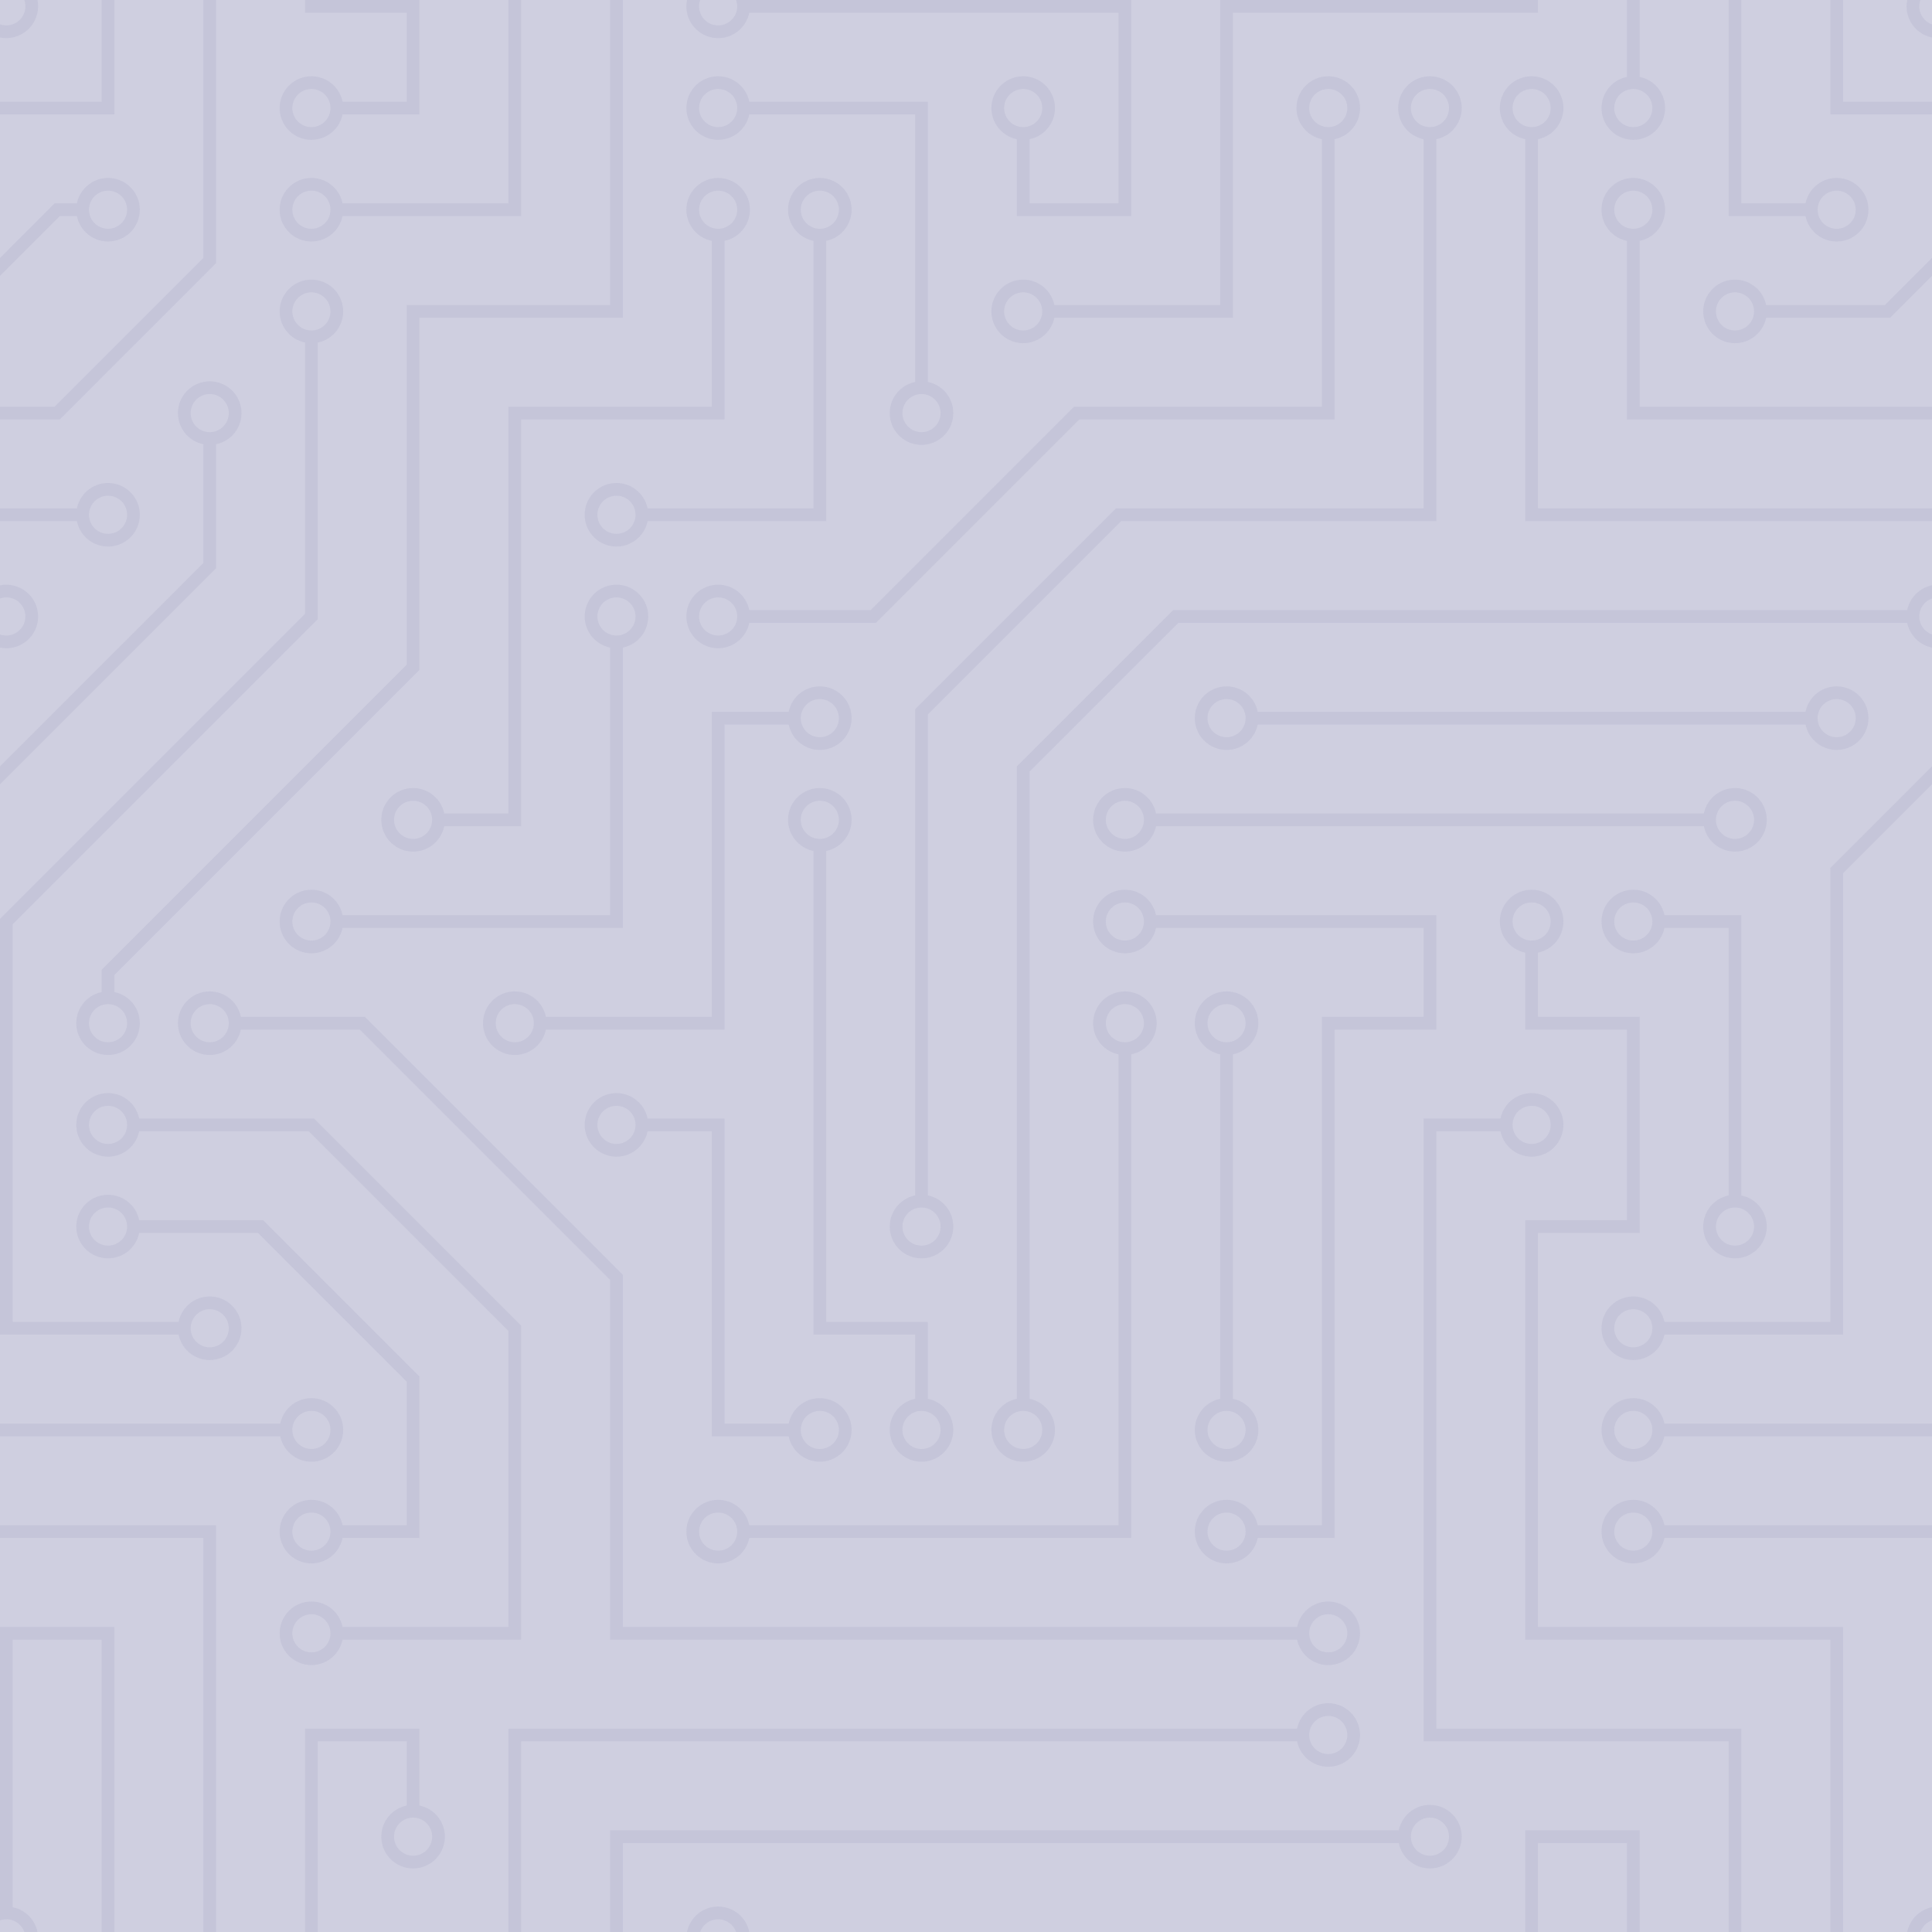
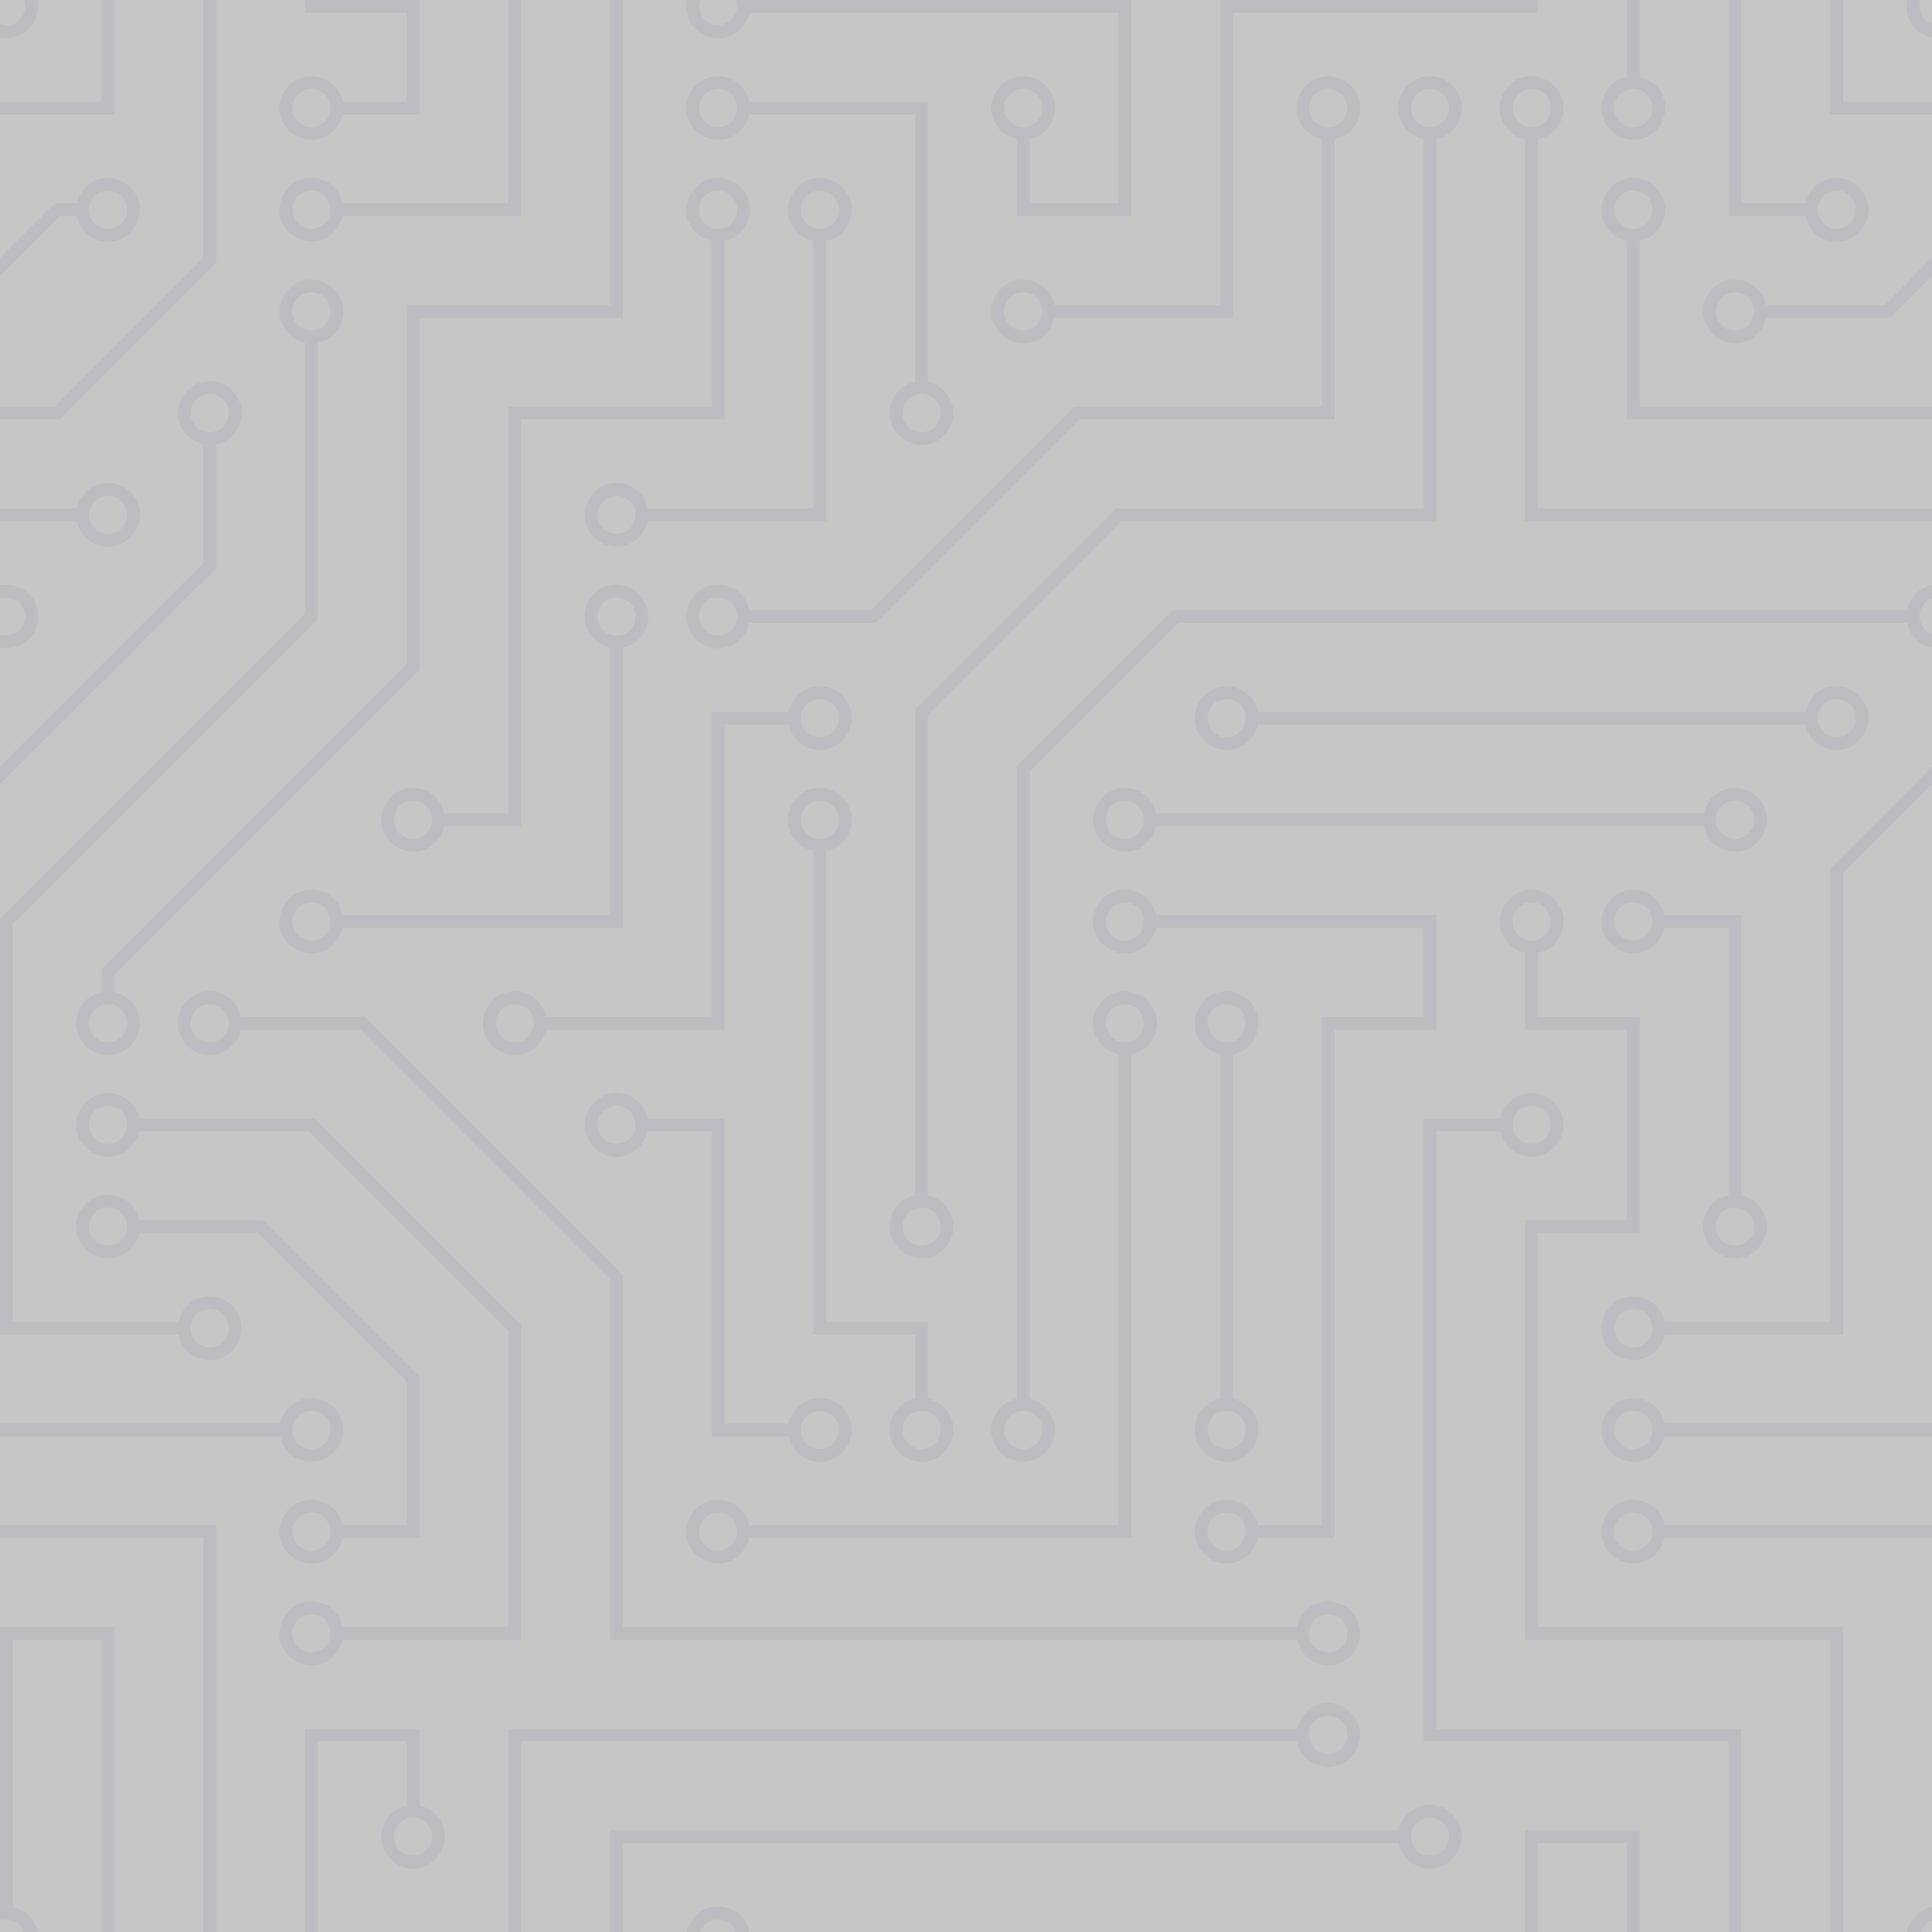
- <svg xmlns="http://www.w3.org/2000/svg" viewBox="0 0 304 304" width="304" height="304">
-   <rect width="100%" height="100%" fill="#CFCFE0" />
-   <path fill="#64659C" fill-opacity="0.1" d="M44.1 224a5 5 0 1 1 0 2H0v-2h44.1zm160 48a5 5 0 1 1 0 2H82v-2h122.1zm57.8-46a5 5 0 1 1 0-2H304v2h-42.1zm0 16a5 5 0 1 1 0-2H304v2h-42.1zm6.2-114a5 5 0 1 1 0 2h-86.2a5 5 0 1 1 0-2h86.2zm-256-48a5 5 0 1 1 0 2H0v-2h12.1zm185.8 34a5 5 0 1 1 0-2h86.2a5 5 0 1 1 0 2h-86.2zM258 12.1a5 5 0 1 1-2 0V0h2v12.1zm-64 208a5 5 0 1 1-2 0v-54.2a5 5 0 1 1 2 0v54.2zm48-198.2V80h62v2h-64V21.9a5 5 0 1 1 2 0zm16 16V64h46v2h-48V37.9a5 5 0 1 1 2 0zm-128 96V208h16v12.1a5 5 0 1 1-2 0V210h-16v-76.1a5 5 0 1 1 2 0zm-5.9-21.9a5 5 0 1 1 0 2H114v48H85.9a5 5 0 1 1 0-2H112v-48h12.1zm-6.2 130a5 5 0 1 1 0-2H176v-74.1a5 5 0 1 1 2 0V242h-60.1zm-16-64a5 5 0 1 1 0-2H114v48h10.1a5 5 0 1 1 0 2H112v-48h-10.1zM66 284.1a5 5 0 1 1-2 0V274H50v30h-2v-32h18v12.1zM236.1 176a5 5 0 1 1 0 2H226v94h48v32h-2v-30h-48v-98h12.1zm25.8-30a5 5 0 1 1 0-2H274v44.1a5 5 0 1 1-2 0V146h-10.1zm-64 96a5 5 0 1 1 0-2H208v-80h16v-14h-42.1a5 5 0 1 1 0-2H226v18h-16v80h-12.1zm86.2-210a5 5 0 1 1 0 2H272V0h2v32h10.1zM98 101.9V146H53.9a5 5 0 1 1 0-2H96v-42.1a5 5 0 1 1 2 0zM53.9 34a5 5 0 1 1 0-2H80V0h2v34H53.9zm60.1 3.9V66H82v64H69.9a5 5 0 1 1 0-2H80V64h32V37.9a5 5 0 1 1 2 0zM101.9 82a5 5 0 1 1 0-2H128V37.9a5 5 0 1 1 2 0V82h-28.1zm16-64a5 5 0 1 1 0-2H146v44.1a5 5 0 1 1-2 0V18h-26.1zm102.2 270a5 5 0 1 1 0 2H98v14h-2v-16h124.1zM242 149.9V160h16v34h-16v62h48v48h-2v-46h-48v-66h16v-30h-16v-12.1a5 5 0 1 1 2 0zM53.9 18a5 5 0 1 1 0-2H64V2H48V0h18v18H53.9zm112 32a5 5 0 1 1 0-2H192V0h50v2h-48v48h-28.1zm-48-48a5 5 0 0 1-9.8-2h2.07a3 3 0 1 0 5.66 0H178v34h-18V21.9a5 5 0 1 1 2 0V32h14V2h-58.1zm0 96a5 5 0 1 1 0-2H137l32-32h39V21.9a5 5 0 1 1 2 0V66h-40.17l-32 32H117.9zm28.1 90.1a5 5 0 1 1-2 0v-76.51L175.59 80H224V21.9a5 5 0 1 1 2 0V82h-49.59L146 112.41v75.69zm16 32a5 5 0 1 1-2 0v-99.51L184.59 96H300.1a5 5 0 0 1 3.9-3.9v2.07a3 3 0 0 0 0 5.66v2.07a5 5 0 0 1-3.9-3.9H185.41L162 121.41v98.69zm-144-64a5 5 0 1 1-2 0v-3.51l48-48V48h32V0h2v50H66v55.41l-48 48v2.69zM50 53.9v43.51l-48 48V208h26.1a5 5 0 1 1 0 2H0v-65.41l48-48V53.9a5 5 0 1 1 2 0zm-16 16V89.41l-34 34v-2.82l32-32V69.9a5 5 0 1 1 2 0zM12.1 32a5 5 0 1 1 0 2H9.41L0 43.41V40.6L8.59 32h3.51zm265.8 18a5 5 0 1 1 0-2h18.69l7.41-7.41v2.82L297.41 50H277.9zm-16 160a5 5 0 1 1 0-2H288v-71.41l16-16v2.82l-14 14V210h-28.1zm-208 32a5 5 0 1 1 0-2H64v-22.59L40.59 194H21.9a5 5 0 1 1 0-2H41.41L66 216.59V242H53.9zm150.2 14a5 5 0 1 1 0 2H96v-56.6L56.6 162H37.9a5 5 0 1 1 0-2h19.5L98 200.6V256h106.1zm-150.2 2a5 5 0 1 1 0-2H80v-46.59L48.59 178H21.9a5 5 0 1 1 0-2H49.41L82 208.59V258H53.9zM34 39.8v1.61L9.41 66H0v-2h8.59L32 40.59V0h2v39.8zM2 300.1a5 5 0 0 1 3.9 3.9H3.83A3 3 0 0 0 0 302.17V256h18v48h-2v-46H2v42.1zM34 241v63h-2v-62H0v-2h34v1zM17 18H0v-2h16V0h2v18h-1zm273-2h14v2h-16V0h2v16zm-32 273v15h-2v-14h-14v14h-2v-16h18v1zM0 92.1A5.02 5.02 0 0 1 6 97a5 5 0 0 1-6 4.9v-2.07a3 3 0 1 0 0-5.66V92.1zM80 272h2v32h-2v-32zm37.9 32h-2.07a3 3 0 0 0-5.66 0h-2.07a5 5 0 0 1 9.8 0zM5.9 0A5.02 5.02 0 0 1 0 5.9V3.83A3 3 0 0 0 3.83 0H5.9zm294.2 0h2.07A3 3 0 0 0 304 3.83V5.9a5 5 0 0 1-3.9-5.9zm3.9 300.1v2.07a3 3 0 0 0-1.83 1.83h-2.07a5 5 0 0 1 3.9-3.9zM97 100a3 3 0 1 0 0-6 3 3 0 0 0 0 6zm0-16a3 3 0 1 0 0-6 3 3 0 0 0 0 6zm16 16a3 3 0 1 0 0-6 3 3 0 0 0 0 6zm16 16a3 3 0 1 0 0-6 3 3 0 0 0 0 6zm0 16a3 3 0 1 0 0-6 3 3 0 0 0 0 6zm-48 32a3 3 0 1 0 0-6 3 3 0 0 0 0 6zm16 16a3 3 0 1 0 0-6 3 3 0 0 0 0 6zm32 48a3 3 0 1 0 0-6 3 3 0 0 0 0 6zm-16 16a3 3 0 1 0 0-6 3 3 0 0 0 0 6zm32-16a3 3 0 1 0 0-6 3 3 0 0 0 0 6zm0-32a3 3 0 1 0 0-6 3 3 0 0 0 0 6zm16 32a3 3 0 1 0 0-6 3 3 0 0 0 0 6zm32 16a3 3 0 1 0 0-6 3 3 0 0 0 0 6zm0-16a3 3 0 1 0 0-6 3 3 0 0 0 0 6zm-16-64a3 3 0 1 0 0-6 3 3 0 0 0 0 6zm16 0a3 3 0 1 0 0-6 3 3 0 0 0 0 6zm16 96a3 3 0 1 0 0-6 3 3 0 0 0 0 6zm0 16a3 3 0 1 0 0-6 3 3 0 0 0 0 6zm16 16a3 3 0 1 0 0-6 3 3 0 0 0 0 6zm16-144a3 3 0 1 0 0-6 3 3 0 0 0 0 6zm0 32a3 3 0 1 0 0-6 3 3 0 0 0 0 6zm16-32a3 3 0 1 0 0-6 3 3 0 0 0 0 6zm16-16a3 3 0 1 0 0-6 3 3 0 0 0 0 6zm-96 0a3 3 0 1 0 0-6 3 3 0 0 0 0 6zm0 16a3 3 0 1 0 0-6 3 3 0 0 0 0 6zm16-32a3 3 0 1 0 0-6 3 3 0 0 0 0 6zm96 0a3 3 0 1 0 0-6 3 3 0 0 0 0 6zm-16-64a3 3 0 1 0 0-6 3 3 0 0 0 0 6zm16-16a3 3 0 1 0 0-6 3 3 0 0 0 0 6zm-32 0a3 3 0 1 0 0-6 3 3 0 0 0 0 6zm0-16a3 3 0 1 0 0-6 3 3 0 0 0 0 6zm-16 0a3 3 0 1 0 0-6 3 3 0 0 0 0 6zm-16 0a3 3 0 1 0 0-6 3 3 0 0 0 0 6zm-16 0a3 3 0 1 0 0-6 3 3 0 0 0 0 6zM49 36a3 3 0 1 0 0-6 3 3 0 0 0 0 6zm-32 0a3 3 0 1 0 0-6 3 3 0 0 0 0 6zm32 16a3 3 0 1 0 0-6 3 3 0 0 0 0 6zM33 68a3 3 0 1 0 0-6 3 3 0 0 0 0 6zm16-48a3 3 0 1 0 0-6 3 3 0 0 0 0 6zm0 240a3 3 0 1 0 0-6 3 3 0 0 0 0 6zm16 32a3 3 0 1 0 0-6 3 3 0 0 0 0 6zm-16-64a3 3 0 1 0 0-6 3 3 0 0 0 0 6zm0 16a3 3 0 1 0 0-6 3 3 0 0 0 0 6zm-16-32a3 3 0 1 0 0-6 3 3 0 0 0 0 6zm80-176a3 3 0 1 0 0-6 3 3 0 0 0 0 6zm16 0a3 3 0 1 0 0-6 3 3 0 0 0 0 6zm-16-16a3 3 0 1 0 0-6 3 3 0 0 0 0 6zm32 48a3 3 0 1 0 0-6 3 3 0 0 0 0 6zm16-16a3 3 0 1 0 0-6 3 3 0 0 0 0 6zm0-32a3 3 0 1 0 0-6 3 3 0 0 0 0 6zm112 176a3 3 0 1 0 0-6 3 3 0 0 0 0 6zm-16 16a3 3 0 1 0 0-6 3 3 0 0 0 0 6zm0 16a3 3 0 1 0 0-6 3 3 0 0 0 0 6zm0 16a3 3 0 1 0 0-6 3 3 0 0 0 0 6zM17 180a3 3 0 1 0 0-6 3 3 0 0 0 0 6zm0 16a3 3 0 1 0 0-6 3 3 0 0 0 0 6zm0-32a3 3 0 1 0 0-6 3 3 0 0 0 0 6zm16 0a3 3 0 1 0 0-6 3 3 0 0 0 0 6zM17 84a3 3 0 1 0 0-6 3 3 0 0 0 0 6zm32 64a3 3 0 1 0 0-6 3 3 0 0 0 0 6zm16-16a3 3 0 1 0 0-6 3 3 0 0 0 0 6z" />
+ <svg xmlns="http://www.w3.org/2000/svg" version="1.1" id="Livello_1" x="0px" y="0px" width="304px" height="304px" viewBox="0 0 304 304" style="enable-background:new 0 0 304 304;" xml:space="preserve">
+   <style type="text/css">
+ 	.background {
+ 		fill:#C6C6C6;
+ 		animation: background-anim 3s;
+ 	}
+ 	
+ 	.illustration {
+ 		fill:#62639A;
+ 		fill-opacity:0.1;
+ 		animation: illustration-anim 3s;
+ 	}
+ 
+ 	@keyframes	background-anim{
+ 		0% 		{fill:#C6C6C6;}
+ 		60%    	{fill:#CFCFCF}
+ 		100% 	{fill:#C6C6C6;}
+ 	}
+ 
+ 	@keyframes	illustration-anim{
+ 		0% 		{fill:#62639A; fill-opacity:0.1;}
+ 		60%    	{fill:#FFF; fill-opacity:0.5;}
+ 		80%    	{fill-opacity:0.1;}
+ 		100% 	{fill:#62639A}
+ 	}
+ 
+ </style>
+   <rect y="0" class="background" width="304" height="304" />
+   <path class="illustration" d="M44.1,224c0.6-2.7,3.2-4.5,5.9-3.9c2.7,0.6,4.5,3.2,3.9,5.9s-3.2,4.5-5.9,3.9c-2-0.4-3.5-1.9-3.9-3.9H0v-2H44.1  z M204.1,272c0.6-2.7,3.2-4.5,5.9-3.9c2.7,0.6,4.5,3.2,3.9,5.9c-0.6,2.7-3.2,4.5-5.9,3.9c-2-0.4-3.5-1.9-3.9-3.9H82v-2H204.1z   M261.9,226c-0.6,2.7-3.2,4.5-5.9,3.9c-2.7-0.6-4.5-3.2-3.9-5.9c0.6-2.7,3.2-4.5,5.9-3.9c2,0.4,3.5,1.9,3.9,3.9H304v2H261.9z   M261.9,242c-0.6,2.7-3.2,4.5-5.9,3.9c-2.7-0.6-4.5-3.2-3.9-5.9c0.6-2.7,3.2-4.5,5.9-3.9c2,0.4,3.5,1.9,3.9,3.9H304v2H261.9z   M268.1,128c0.6-2.7,3.2-4.5,5.9-3.9s4.5,3.2,3.9,5.9c-0.6,2.7-3.2,4.5-5.9,3.9c-2-0.4-3.5-1.9-3.9-3.9h-86.2  c-0.6,2.7-3.2,4.5-5.9,3.9c-2.7-0.6-4.5-3.2-3.9-5.9c0.6-2.7,3.2-4.5,5.9-3.9c2,0.4,3.5,1.9,3.9,3.9H268.1z M12.1,80  c0.6-2.7,3.2-4.5,5.9-3.9s4.5,3.2,3.9,5.9c-0.6,2.7-3.2,4.5-5.9,3.9c-2-0.4-3.5-1.9-3.9-3.9H0v-2C0,80,12.1,80,12.1,80z M197.9,114  c-0.6,2.7-3.2,4.5-5.9,3.9c-2.7-0.6-4.5-3.2-3.9-5.9c0.6-2.7,3.2-4.5,5.9-3.9c2,0.4,3.5,1.9,3.9,3.9h86.2c0.6-2.7,3.2-4.5,5.9-3.9  s4.5,3.2,3.9,5.9c-0.6,2.7-3.2,4.5-5.9,3.9c-2-0.4-3.5-1.9-3.9-3.9H197.9z M258,12.1c2.7,0.6,4.5,3.2,3.9,5.9  c-0.6,2.7-3.2,4.5-5.9,3.9c-2.7-0.6-4.5-3.2-3.9-5.9c0.4-2,1.9-3.5,3.9-3.9V0h2V12.1z M194,220.1c2.7,0.6,4.5,3.2,3.9,5.9  c-0.6,2.7-3.2,4.5-5.9,3.9c-2.7-0.6-4.5-3.2-3.9-5.9c0.4-2,1.9-3.5,3.9-3.9v-54.2c-2.7-0.6-4.5-3.2-3.9-5.9c0.6-2.7,3.2-4.5,5.9-3.9  c2.7,0.6,4.5,3.2,3.9,5.9c-0.4,2-1.9,3.5-3.9,3.9V220.1z M242,21.9V80h62v2h-64V21.9c-2.7-0.6-4.5-3.2-3.9-5.9  c0.6-2.7,3.2-4.5,5.9-3.9c2.7,0.6,4.5,3.2,3.9,5.9C245.5,20,244,21.5,242,21.9z M258,37.9V64h46v2h-48V37.9  c-2.7-0.6-4.5-3.2-3.9-5.9c0.6-2.7,3.2-4.5,5.9-3.9c2.7,0.6,4.5,3.2,3.9,5.9C261.5,36,260,37.5,258,37.9z M130,133.9V208h16v12.1  c2.7,0.6,4.5,3.2,3.9,5.9c-0.6,2.7-3.2,4.5-5.9,3.9c-2.7-0.6-4.5-3.2-3.9-5.9c0.4-2,1.9-3.5,3.9-3.9V210h-16v-76.1  c-2.7-0.6-4.5-3.2-3.9-5.9c0.6-2.7,3.2-4.5,5.9-3.9c2.7,0.6,4.5,3.2,3.9,5.9C133.5,132,132,133.5,130,133.9L130,133.9z M124.1,112  c0.6-2.7,3.2-4.5,5.9-3.9c2.7,0.6,4.5,3.2,3.9,5.9c-0.6,2.7-3.2,4.5-5.9,3.9c-2-0.4-3.5-1.9-3.9-3.9H114v48H85.9  c-0.6,2.7-3.2,4.5-5.9,3.9c-2.7-0.6-4.5-3.2-3.9-5.9s3.2-4.5,5.9-3.9c2,0.4,3.5,1.9,3.9,3.9H112v-48C112,112,124.1,112,124.1,112z   M117.9,242c-0.6,2.7-3.2,4.5-5.9,3.9c-2.7-0.6-4.5-3.2-3.9-5.9s3.2-4.5,5.9-3.9c2,0.4,3.5,1.9,3.9,3.9H176v-74.1  c-2.7-0.6-4.5-3.2-3.9-5.9c0.6-2.7,3.2-4.5,5.9-3.9c2.7,0.6,4.5,3.2,3.9,5.9c-0.4,2-1.9,3.5-3.9,3.9V242H117.9z M101.9,178  c-0.6,2.7-3.2,4.5-5.9,3.9c-2.7-0.6-4.5-3.2-3.9-5.9s3.2-4.5,5.9-3.9c2,0.4,3.5,1.9,3.9,3.9H114v48h10.1c0.6-2.7,3.2-4.5,5.9-3.9  c2.7,0.6,4.5,3.2,3.9,5.9c-0.6,2.7-3.2,4.5-5.9,3.9c-2-0.4-3.5-1.9-3.9-3.9H112v-48H101.9z M66,284.1c2.7,0.6,4.5,3.2,3.9,5.9  s-3.2,4.5-5.9,3.9c-2.7-0.6-4.5-3.2-3.9-5.9c0.4-2,1.9-3.5,3.9-3.9V274H50v30h-2v-32h18V284.1z M236.1,176c0.6-2.7,3.2-4.5,5.9-3.9  c2.7,0.6,4.5,3.2,3.9,5.9c-0.6,2.7-3.2,4.5-5.9,3.9c-2-0.4-3.5-1.9-3.9-3.9H226v94h48v32h-2v-30h-48v-98H236.1z M261.9,146  c-0.6,2.7-3.2,4.5-5.9,3.9c-2.7-0.6-4.5-3.2-3.9-5.9c0.6-2.7,3.2-4.5,5.9-3.9c2,0.4,3.5,1.9,3.9,3.9H274v44.1  c2.7,0.6,4.5,3.2,3.9,5.9c-0.6,2.7-3.2,4.5-5.9,3.9c-2.7-0.6-4.5-3.2-3.9-5.9c0.4-2,1.9-3.5,3.9-3.9V146H261.9z M197.9,242  c-0.6,2.7-3.2,4.5-5.9,3.9c-2.7-0.6-4.5-3.2-3.9-5.9c0.6-2.7,3.2-4.5,5.9-3.9c2,0.4,3.5,1.9,3.9,3.9H208v-80h16v-14h-42.1  c-0.6,2.7-3.2,4.5-5.9,3.9c-2.7-0.6-4.5-3.2-3.9-5.9c0.6-2.7,3.2-4.5,5.9-3.9c2,0.4,3.5,1.9,3.9,3.9H226v18h-16v80H197.9z M284.1,32  c0.6-2.7,3.2-4.5,5.9-3.9s4.5,3.2,3.9,5.9c-0.6,2.7-3.2,4.5-5.9,3.9c-2-0.4-3.5-1.9-3.9-3.9H272V0h2v32H284.1L284.1,32z M98,101.9  V146H53.9c-0.6,2.7-3.2,4.5-5.9,3.9c-2.7-0.6-4.5-3.2-3.9-5.9s3.2-4.5,5.9-3.9c2,0.4,3.5,1.9,3.9,3.9H96v-42.1  c-2.7-0.6-4.5-3.2-3.9-5.9s3.2-4.5,5.9-3.9s4.5,3.2,3.9,5.9C101.5,100,100,101.5,98,101.9z M53.9,34c-0.6,2.7-3.2,4.5-5.9,3.9  s-4.5-3.2-3.9-5.9s3.2-4.5,5.9-3.9c2,0.4,3.5,1.9,3.9,3.9H80V0h2v34H53.9z M114,37.9V66H82v64H69.9c-0.6,2.7-3.2,4.5-5.9,3.9  c-2.7-0.6-4.5-3.2-3.9-5.9s3.2-4.5,5.9-3.9c2,0.4,3.5,1.9,3.9,3.9H80V64h32V37.9c-2.7-0.6-4.5-3.2-3.9-5.9s3.2-4.5,5.9-3.9  c2.7,0.6,4.5,3.2,3.9,5.9C117.5,36,116,37.5,114,37.9z M101.9,82c-0.6,2.7-3.2,4.5-5.9,3.9s-4.5-3.2-3.9-5.9s3.2-4.5,5.9-3.9  c2,0.4,3.5,1.9,3.9,3.9H128V37.9c-2.7-0.6-4.5-3.2-3.9-5.9s3.2-4.5,5.9-3.9c2.7,0.6,4.5,3.2,3.9,5.9c-0.4,2-1.9,3.5-3.9,3.9V82  H101.9z M117.9,18c-0.6,2.7-3.2,4.5-5.9,3.9s-4.5-3.2-3.9-5.9s3.2-4.5,5.9-3.9c2,0.4,3.5,1.9,3.9,3.9H146v44.1  c2.7,0.6,4.5,3.2,3.9,5.9c-0.6,2.7-3.2,4.5-5.9,3.9s-4.5-3.2-3.9-5.9c0.4-2,1.9-3.5,3.9-3.9V18H117.9z M220.1,288  c0.6-2.7,3.2-4.5,5.9-3.9c2.7,0.6,4.5,3.2,3.9,5.9c-0.6,2.7-3.2,4.5-5.9,3.9c-2-0.4-3.5-1.9-3.9-3.9H98v14h-2v-16H220.1z M242,149.9  V160h16v34h-16v62h48v48h-2v-46h-48v-66h16v-30h-16v-12.1c-2.7-0.6-4.5-3.2-3.9-5.9c0.6-2.7,3.2-4.5,5.9-3.9  c2.7,0.6,4.5,3.2,3.9,5.9C245.5,148,244,149.5,242,149.9z M53.9,18c-0.6,2.7-3.2,4.5-5.9,3.9s-4.5-3.2-3.9-5.9s3.2-4.5,5.9-3.9  c2,0.4,3.5,1.9,3.9,3.9H64V2H48V0h18v18H53.9z M165.9,50c-0.6,2.7-3.2,4.5-5.9,3.9c-2.7-0.6-4.5-3.2-3.9-5.9  c0.6-2.7,3.2-4.5,5.9-3.9c2,0.4,3.5,1.9,3.9,3.9H192V0h50v2h-48v48H165.9z M117.9,2c-0.6,2.7-3.2,4.5-5.9,3.9s-4.5-3.2-3.9-5.9h2.1  c-0.5,1.6,0.3,3.3,1.8,3.8s3.3-0.3,3.8-1.8c0.2-0.6,0.2-1.3,0-2H178v34h-18V21.9c-2.7-0.6-4.5-3.2-3.9-5.9c0.6-2.7,3.2-4.5,5.9-3.9  c2.7,0.6,4.5,3.2,3.9,5.9c-0.4,2-1.9,3.5-3.9,3.9V32h14V2C176,2,117.9,2,117.9,2z M117.9,98c-0.6,2.7-3.2,4.5-5.9,3.9  s-4.5-3.2-3.9-5.9s3.2-4.5,5.9-3.9c2,0.4,3.5,1.9,3.9,3.9H137l32-32h39V21.9c-2.7-0.6-4.5-3.2-3.9-5.9c0.6-2.7,3.2-4.5,5.9-3.9  c2.7,0.6,4.5,3.2,3.9,5.9c-0.4,2-1.9,3.5-3.9,3.9V66h-40.2l-32,32C137.8,98,117.9,98,117.9,98z M146,188.1c2.7,0.6,4.5,3.2,3.9,5.9  c-0.6,2.7-3.2,4.5-5.9,3.9c-2.7-0.6-4.5-3.2-3.9-5.9c0.4-2,1.9-3.5,3.9-3.9v-76.5L175.6,80H224V21.9c-2.7-0.6-4.5-3.2-3.9-5.9  c0.6-2.7,3.2-4.5,5.9-3.9c2.7,0.6,4.5,3.2,3.9,5.9c-0.4,2-1.9,3.5-3.9,3.9V82h-49.6L146,112.4V188.1z M162,220.1  c2.7,0.6,4.5,3.2,3.9,5.9c-0.6,2.7-3.2,4.5-5.9,3.9c-2.7-0.6-4.5-3.2-3.9-5.9c0.4-2,1.9-3.5,3.9-3.9v-99.5L184.6,96h115.5  c0.4-2,1.9-3.5,3.9-3.9v2.1c-1.6,0.5-2.4,2.3-1.8,3.8c0.3,0.9,1,1.5,1.8,1.8v2.1c-2-0.4-3.5-1.9-3.9-3.9H185.4L162,121.4V220.1z   M18,156.1c2.7,0.6,4.5,3.2,3.9,5.9c-0.6,2.7-3.2,4.5-5.9,3.9c-2.7-0.6-4.5-3.2-3.9-5.9c0.4-2,1.9-3.5,3.9-3.9v-3.5l48-48V48h32V0h2  v50H66v55.4l-48,48V156.1z M50,53.9v43.5l-48,48V208h26.1c0.6-2.7,3.2-4.5,5.9-3.9c2.7,0.6,4.5,3.2,3.9,5.9s-3.2,4.5-5.9,3.9  c-2-0.4-3.5-1.9-3.9-3.9H0v-65.4l48-48V53.9c-2.7-0.6-4.5-3.2-3.9-5.9s3.2-4.5,5.9-3.9s4.5,3.2,3.9,5.9C53.5,52,52,53.5,50,53.9z   M34,69.9v19.5l-34,34v-2.8l32-32V69.9c-2.7-0.6-4.5-3.2-3.9-5.9c0.6-2.7,3.2-4.5,5.9-3.9s4.5,3.2,3.9,5.9C37.5,68,36,69.5,34,69.9z   M12.1,32c0.6-2.7,3.2-4.5,5.9-3.9s4.5,3.2,3.9,5.9c-0.6,2.7-3.2,4.5-5.9,3.9c-2-0.4-3.5-1.9-3.9-3.9H9.4L0,43.4v-2.8L8.6,32H12.1z   M277.9,50c-0.6,2.7-3.2,4.5-5.9,3.9s-4.5-3.2-3.9-5.9c0.6-2.7,3.2-4.5,5.9-3.9c2,0.4,3.5,1.9,3.9,3.9h18.7l7.4-7.4v2.8l-6.6,6.6  H277.9z M261.9,210c-0.6,2.7-3.2,4.5-5.9,3.9c-2.7-0.6-4.5-3.2-3.9-5.9c0.6-2.7,3.2-4.5,5.9-3.9c2,0.4,3.5,1.9,3.9,3.9H288v-71.4  l16-16v2.8l-14,14V210H261.9z M53.9,242c-0.6,2.7-3.2,4.5-5.9,3.9c-2.7-0.6-4.5-3.2-3.9-5.9s3.2-4.5,5.9-3.9c2,0.4,3.5,1.9,3.9,3.9  H64v-22.6L40.6,194H21.9c-0.6,2.7-3.2,4.5-5.9,3.9c-2.7-0.6-4.5-3.2-3.9-5.9c0.6-2.7,3.2-4.5,5.9-3.9c2,0.4,3.5,1.9,3.9,3.9h19.5  L66,216.6V242C66,242,53.9,242,53.9,242z M204.1,256c0.6-2.7,3.2-4.5,5.9-3.9c2.7,0.6,4.5,3.2,3.9,5.9c-0.6,2.7-3.2,4.5-5.9,3.9  c-2-0.4-3.5-1.9-3.9-3.9H96v-56.6L56.6,162H37.9c-0.6,2.7-3.2,4.5-5.9,3.9c-2.7-0.6-4.5-3.2-3.9-5.9c0.6-2.7,3.2-4.5,5.9-3.9  c2,0.4,3.5,1.9,3.9,3.9h19.5L98,200.6V256H204.1L204.1,256z M53.9,258c-0.6,2.7-3.2,4.5-5.9,3.9c-2.7-0.6-4.5-3.2-3.9-5.9  s3.2-4.5,5.9-3.9c2,0.4,3.5,1.9,3.9,3.9H80v-46.6L48.6,178H21.9c-0.6,2.7-3.2,4.5-5.9,3.9c-2.7-0.6-4.5-3.2-3.9-5.9  c0.6-2.7,3.2-4.5,5.9-3.9c2,0.4,3.5,1.9,3.9,3.9h27.5L82,208.6V258C82,258,53.9,258,53.9,258z M34,39.8v1.6L9.4,66H0v-2h8.6L32,40.6  V0h2V39.8z M2,300.1c2,0.4,3.5,1.9,3.9,3.9H3.8c-0.6-1.6-2.3-2.4-3.8-1.8c0,0,0,0,0,0V256h18v48h-2v-46H2V300.1z M34,241v63h-2v-62  H0v-2h34V241z M17,18H0v-2h16V0h2v18H17z M290,16h14v2h-16V0h2V16z M258,289v15h-2v-14h-14v14h-2v-16h18V289z M0,92.1  c2.7-0.5,5.4,1.2,5.9,3.9C6,96.4,6,96.7,6,97c0,2.8-2.2,5-5,5c-0.3,0-0.7,0-1-0.1v-2.1c1.6,0.5,3.3-0.3,3.8-1.8S3.6,94.7,2,94.2  c-0.6-0.2-1.3-0.2-2,0V92.1z M80,272h2v32h-2V272z M117.9,304h-2.1c-0.5-1.6-2.3-2.4-3.8-1.8c-0.9,0.3-1.5,1-1.8,1.8h-2.1  c0.5-2.7,3.2-4.5,5.9-3.9C116,300.5,117.5,302,117.9,304z M5.9,0C6.4,2.7,4.7,5.4,2,5.9C1.3,6,0.6,6,0,5.9V3.8  C1.6,4.4,3.3,3.6,3.8,2c0.2-0.6,0.2-1.4,0-2H5.9z M300.1,0h2.1c-0.6,1.6,0.3,3.3,1.8,3.8c0,0,0,0,0,0v2.1  C301.3,5.3,299.5,2.7,300.1,0C300.1,0,300.1,0,300.1,0z M304,300.1v2.1c-0.9,0.3-1.5,1-1.8,1.8h-2.1C300.5,302,302,300.5,304,300.1z   M97,100c1.7,0,3-1.3,3-3s-1.3-3-3-3s-3,1.3-3,3S95.3,100,97,100z M97,84c1.7,0,3-1.3,3-3s-1.3-3-3-3s-3,1.3-3,3S95.3,84,97,84z   M113,100c1.7,0,3-1.3,3-3s-1.3-3-3-3s-3,1.3-3,3S111.3,100,113,100z M129,116c1.7,0,3-1.3,3-3s-1.3-3-3-3c-1.7,0-3,1.3-3,3  S127.3,116,129,116z M129,132c1.7,0,3-1.3,3-3s-1.3-3-3-3c-1.7,0-3,1.3-3,3S127.3,132,129,132z M81,164c1.7,0,3-1.3,3-3s-1.3-3-3-3  s-3,1.3-3,3S79.3,164,81,164z M97,180c1.7,0,3-1.3,3-3s-1.3-3-3-3s-3,1.3-3,3S95.3,180,97,180z M129,228c1.7,0,3-1.3,3-3s-1.3-3-3-3  c-1.7,0-3,1.3-3,3S127.3,228,129,228z M113,244c1.7,0,3-1.3,3-3s-1.3-3-3-3s-3,1.3-3,3S111.3,244,113,244z M145,228c1.7,0,3-1.3,3-3  s-1.3-3-3-3s-3,1.3-3,3S143.3,228,145,228z M145,196c1.7,0,3-1.3,3-3s-1.3-3-3-3s-3,1.3-3,3S143.3,196,145,196z M161,228  c1.7,0,3-1.3,3-3s-1.3-3-3-3s-3,1.3-3,3S159.3,228,161,228z M193,244c1.7,0,3-1.3,3-3s-1.3-3-3-3s-3,1.3-3,3S191.3,244,193,244z   M193,228c1.7,0,3-1.3,3-3s-1.3-3-3-3s-3,1.3-3,3S191.3,228,193,228z M177,164c1.7,0,3-1.3,3-3s-1.3-3-3-3s-3,1.3-3,3  S175.3,164,177,164z M193,164c1.7,0,3-1.3,3-3s-1.3-3-3-3s-3,1.3-3,3S191.3,164,193,164z M209,260c1.7,0,3-1.3,3-3s-1.3-3-3-3  s-3,1.3-3,3S207.3,260,209,260z M209,276c1.7,0,3-1.3,3-3s-1.3-3-3-3s-3,1.3-3,3S207.3,276,209,276z M225,292c1.7,0,3-1.3,3-3  s-1.3-3-3-3l0,0c-1.7,0-3,1.3-3,3S223.3,292,225,292z M241,148c1.7,0,3-1.3,3-3s-1.3-3-3-3s-3,1.3-3,3S239.3,148,241,148z M241,180  c1.7,0,3-1.3,3-3s-1.3-3-3-3s-3,1.3-3,3S239.3,180,241,180z M257,148c1.7,0,3-1.3,3-3s-1.3-3-3-3s-3,1.3-3,3S255.3,148,257,148z   M273,132c1.7,0,3-1.3,3-3s-1.3-3-3-3s-3,1.3-3,3S271.3,132,273,132z M177,132c1.7,0,3-1.3,3-3s-1.3-3-3-3s-3,1.3-3,3  S175.3,132,177,132z M177,148c1.7,0,3-1.3,3-3s-1.3-3-3-3s-3,1.3-3,3S175.3,148,177,148z M193,116c1.7,0,3-1.3,3-3s-1.3-3-3-3  s-3,1.3-3,3S191.3,116,193,116z M289,116c1.7,0,3-1.3,3-3s-1.3-3-3-3s-3,1.3-3,3S287.3,116,289,116z M273,52c1.7,0,3-1.3,3-3  s-1.3-3-3-3s-3,1.3-3,3S271.3,52,273,52z M289,36c1.7,0,3-1.3,3-3c0-1.7-1.3-3-3-3s-3,1.3-3,3C286,34.7,287.3,36,289,36z M257,36  c1.7,0,3-1.3,3-3c0-1.7-1.3-3-3-3s-3,1.3-3,3C254,34.7,255.3,36,257,36z M257,20c1.7,0,3-1.3,3-3s-1.3-3-3-3s-3,1.3-3,3  S255.3,20,257,20z M241,20c1.7,0,3-1.3,3-3s-1.3-3-3-3s-3,1.3-3,3S239.3,20,241,20z M225,20c1.7,0,3-1.3,3-3s-1.3-3-3-3l0,0  c-1.7,0-3,1.3-3,3S223.3,20,225,20z M209,20c1.7,0,3-1.3,3-3s-1.3-3-3-3s-3,1.3-3,3S207.3,20,209,20z M49,36c1.7,0,3-1.3,3-3  c0-1.7-1.3-3-3-3s-3,1.3-3,3C46,34.7,47.3,36,49,36z M17,36c1.7,0,3-1.3,3-3c0-1.7-1.3-3-3-3s-3,1.3-3,3C14,34.7,15.3,36,17,36z   M49,52c1.7,0,3-1.3,3-3s-1.3-3-3-3s-3,1.3-3,3S47.3,52,49,52z M33,68c1.7,0,3-1.3,3-3s-1.3-3-3-3c-1.7,0-3,1.3-3,3S31.3,68,33,68z   M49,20c1.7,0,3-1.3,3-3s-1.3-3-3-3s-3,1.3-3,3S47.3,20,49,20z M49,260c1.7,0,3-1.3,3-3s-1.3-3-3-3s-3,1.3-3,3S47.3,260,49,260z   M65,292c1.7,0,3-1.3,3-3s-1.3-3-3-3s-3,1.3-3,3S63.3,292,65,292z M49,228c1.7,0,3-1.3,3-3s-1.3-3-3-3s-3,1.3-3,3S47.3,228,49,228z   M49,244c1.7,0,3-1.3,3-3s-1.3-3-3-3s-3,1.3-3,3S47.3,244,49,244z M33,212c1.7,0,3-1.3,3-3s-1.3-3-3-3c-1.7,0-3,1.3-3,3  S31.3,212,33,212z M113,36c1.7,0,3-1.3,3-3c0-1.7-1.3-3-3-3s-3,1.3-3,3C110,34.7,111.3,36,113,36z M129,36c1.7,0,3-1.3,3-3  c0-1.7-1.3-3-3-3c-1.7,0-3,1.3-3,3C126,34.7,127.3,36,129,36z M113,20c1.7,0,3-1.3,3-3s-1.3-3-3-3s-3,1.3-3,3S111.3,20,113,20z   M145,68c1.7,0,3-1.3,3-3s-1.3-3-3-3s-3,1.3-3,3S143.3,68,145,68z M161,52c1.7,0,3-1.3,3-3s-1.3-3-3-3s-3,1.3-3,3S159.3,52,161,52z   M161,20c1.7,0,3-1.3,3-3s-1.3-3-3-3s-3,1.3-3,3S159.3,20,161,20z M273,196c1.7,0,3-1.3,3-3s-1.3-3-3-3s-3,1.3-3,3  S271.3,196,273,196z M257,212c1.7,0,3-1.3,3-3s-1.3-3-3-3s-3,1.3-3,3S255.3,212,257,212z M257,228c1.7,0,3-1.3,3-3s-1.3-3-3-3  s-3,1.3-3,3S255.3,228,257,228z M257,244c1.7,0,3-1.3,3-3s-1.3-3-3-3s-3,1.3-3,3S255.3,244,257,244z M17,180c1.7,0,3-1.3,3-3  s-1.3-3-3-3s-3,1.3-3,3S15.3,180,17,180z M17,196c1.7,0,3-1.3,3-3s-1.3-3-3-3s-3,1.3-3,3S15.3,196,17,196z M17,164c1.7,0,3-1.3,3-3  s-1.3-3-3-3s-3,1.3-3,3S15.3,164,17,164z M33,164c1.7,0,3-1.3,3-3s-1.3-3-3-3c-1.7,0-3,1.3-3,3S31.3,164,33,164z M17,84  c1.7,0,3-1.3,3-3s-1.3-3-3-3s-3,1.3-3,3S15.3,84,17,84z M49,148c1.7,0,3-1.3,3-3s-1.3-3-3-3s-3,1.3-3,3S47.3,148,49,148z M65,132  c1.7,0,3-1.3,3-3s-1.3-3-3-3s-3,1.3-3,3S63.3,132,65,132z" />
</svg>
